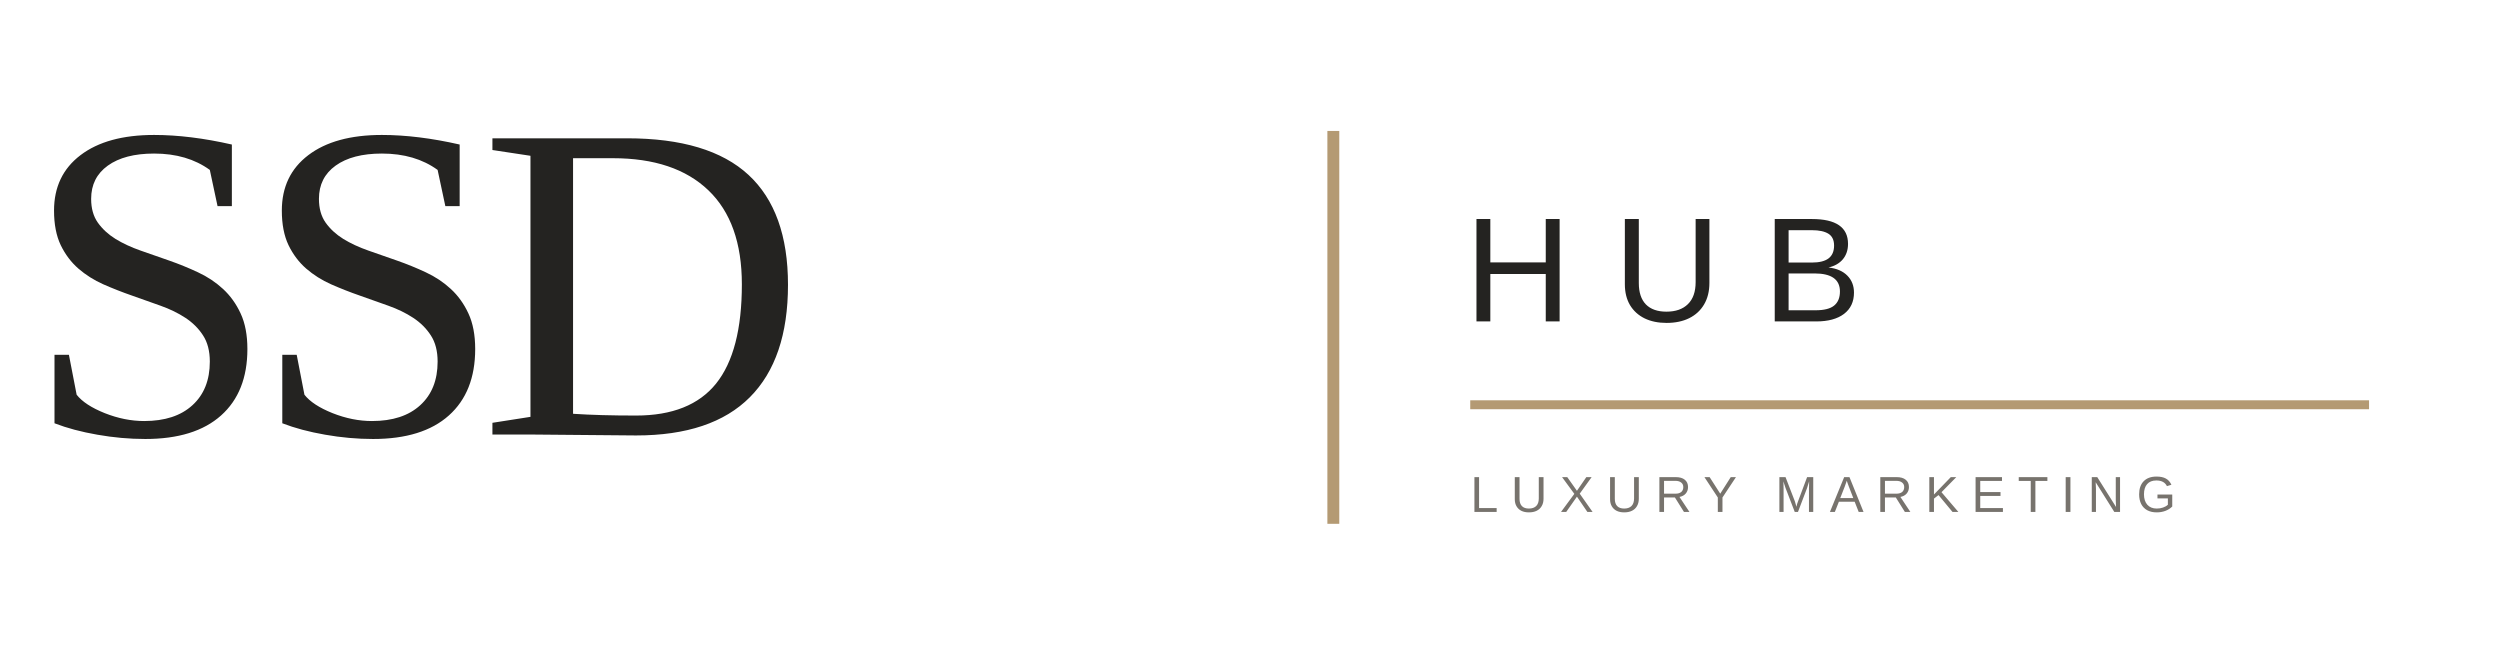
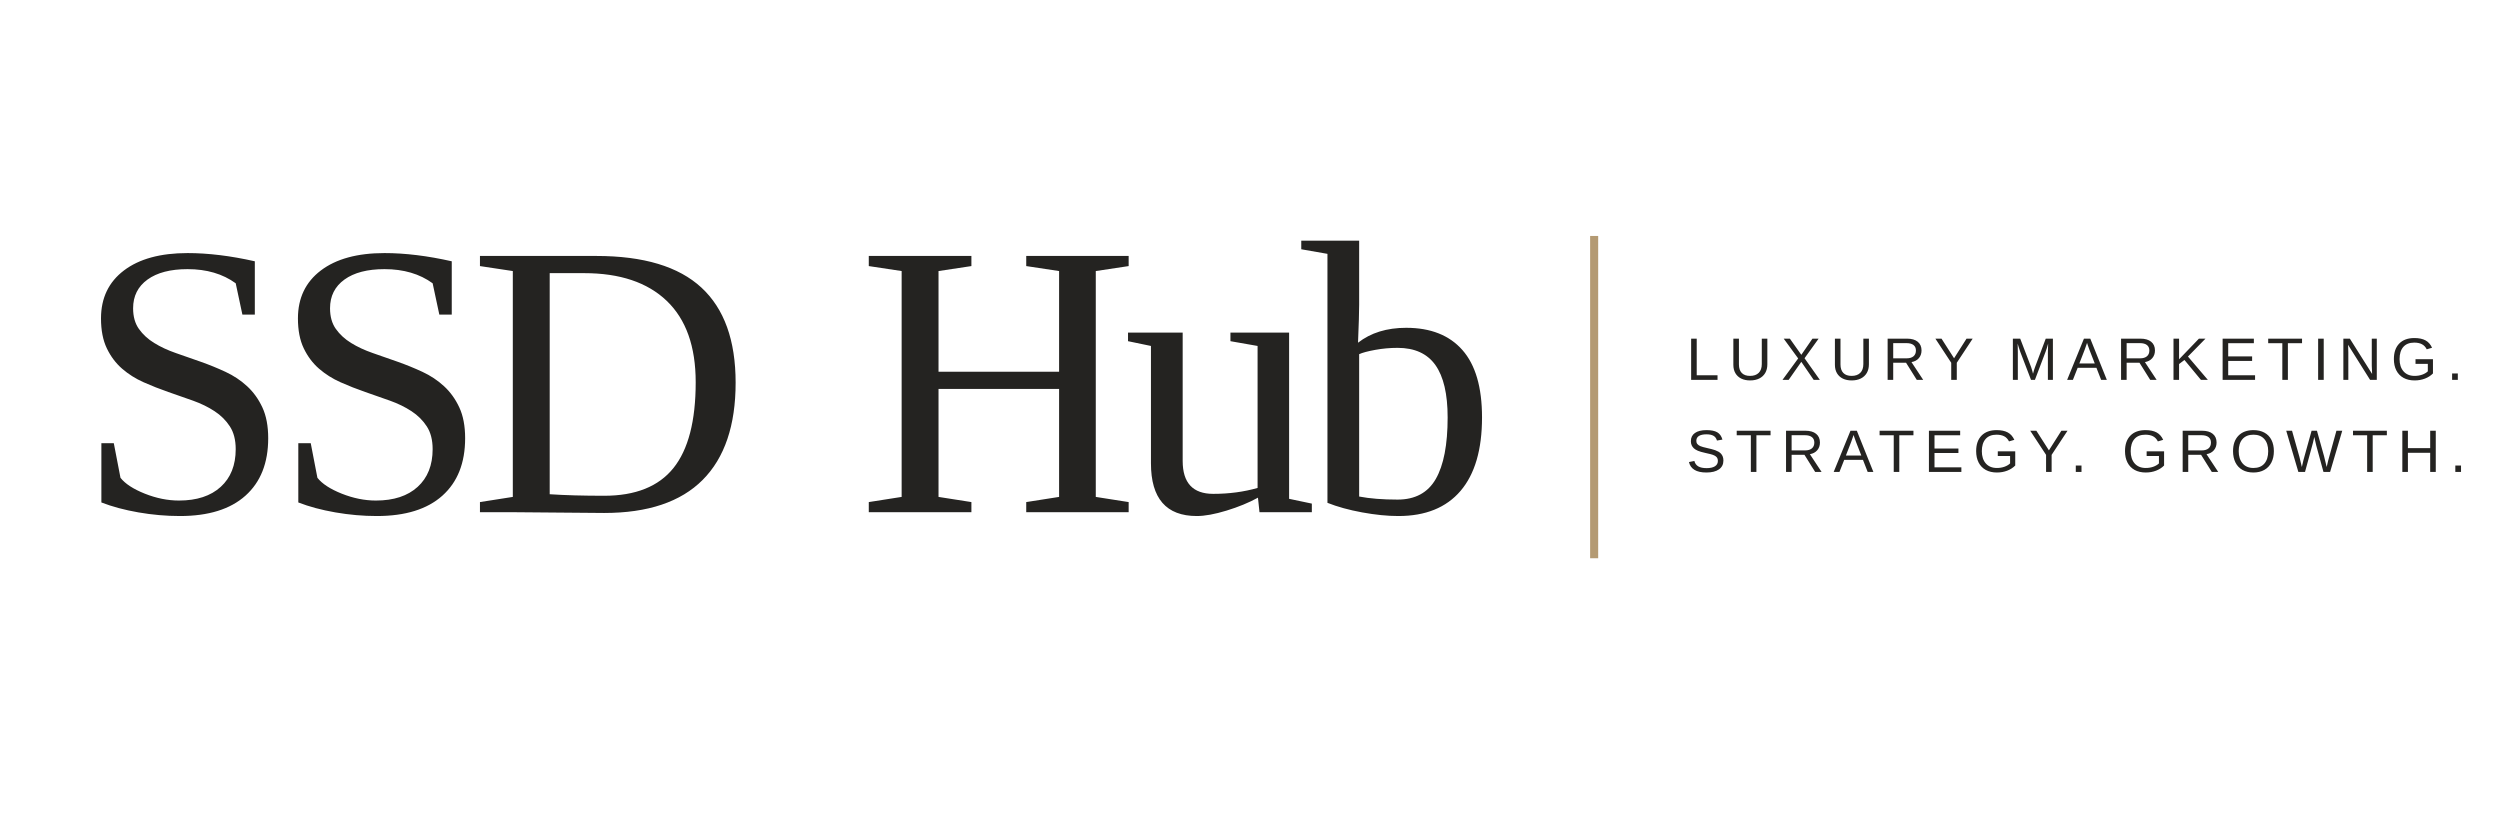
- <svg xmlns="http://www.w3.org/2000/svg" viewBox="0 0 420 112" role="img" aria-labelledby="title desc">
-   <rect width="420" height="112" fill="none" />
-   <text x="4" y="73" fill="#242321" font-family="Georgia, 'Times New Roman', serif" font-size="76" letter-spacing="-4">SSD</text>
-   <path d="M224 22 V88" stroke="#B49A73" stroke-width="2" />
-   <text x="246" y="54" fill="#242321" font-family="Arial, Helvetica, sans-serif" font-size="25" letter-spacing="7">HUB</text>
-   <path d="M247 68 H398" stroke="#B49A73" stroke-width="1.5" />
-   <text x="247" y="86" fill="#77736D" font-family="Arial, Helvetica, sans-serif" font-size="8.5" letter-spacing="2.1">LUXURY MARKETING</text>
+ <svg xmlns="http://www.w3.org/2000/svg" viewBox="0 0 2172 724" role="img" aria-labelledby="title desc">
+   <g fill="#242321" font-family="'Bodoni MT', Didot, 'Times New Roman', Georgia, serif" font-weight="400">
+     <text x="65" y="445" font-size="340" letter-spacing="-18">SSD</text>
+     <text x="745" y="445" font-size="340" letter-spacing="-15">Hub</text>
+   </g>
+   <path d="M1385 205 V485" stroke="#B49A73" stroke-width="7" />
+   <g fill="#242321" font-family="Arial, Helvetica, sans-serif" font-size="52" font-weight="400" letter-spacing="8">
+     <text x="1465" y="330">LUXURY MARKETING.</text>
+     <text x="1465" y="410">STRATEGY. GROWTH.</text>
+   </g>
</svg>
